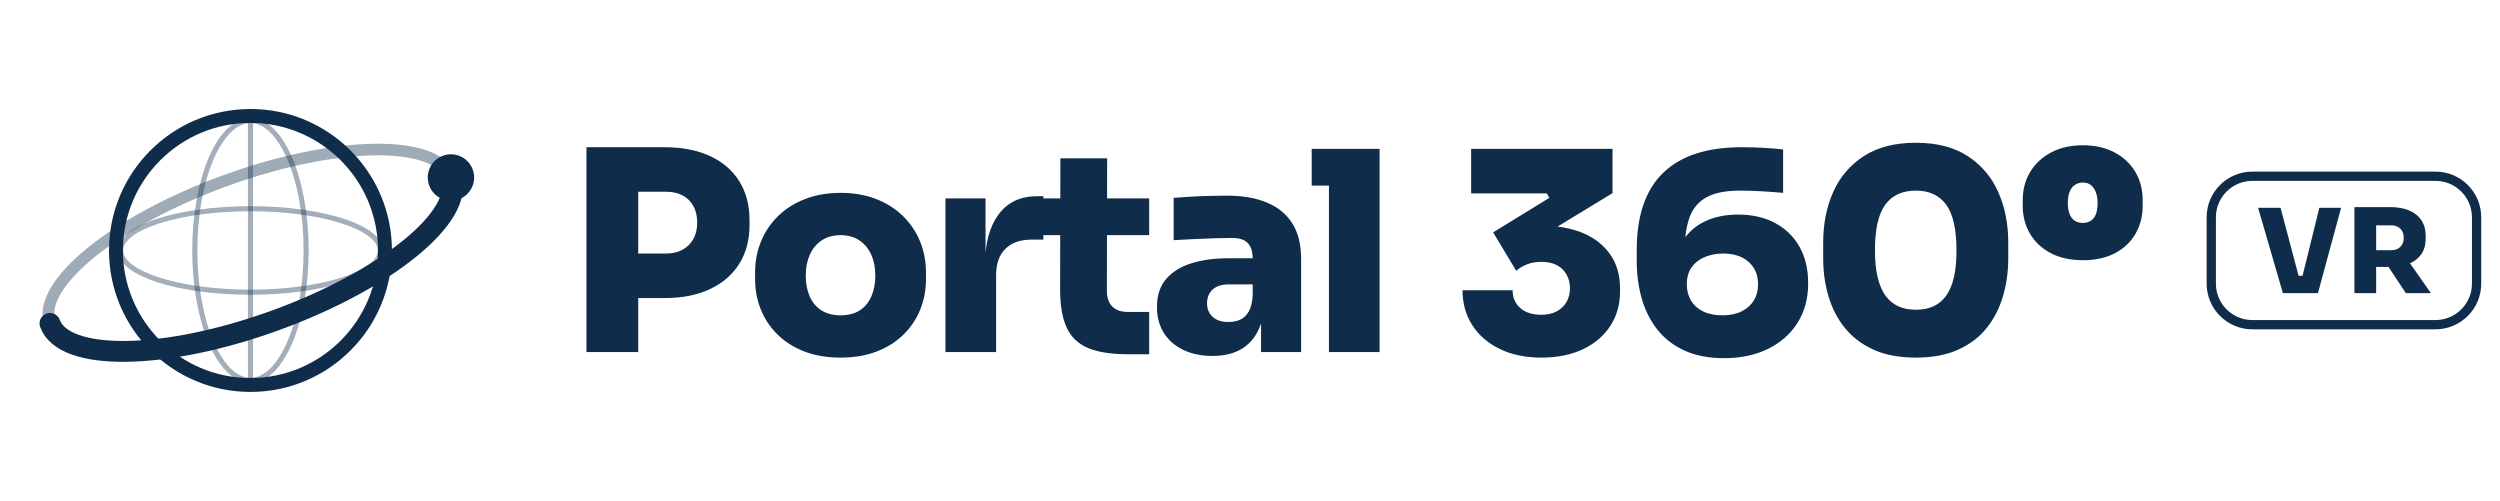
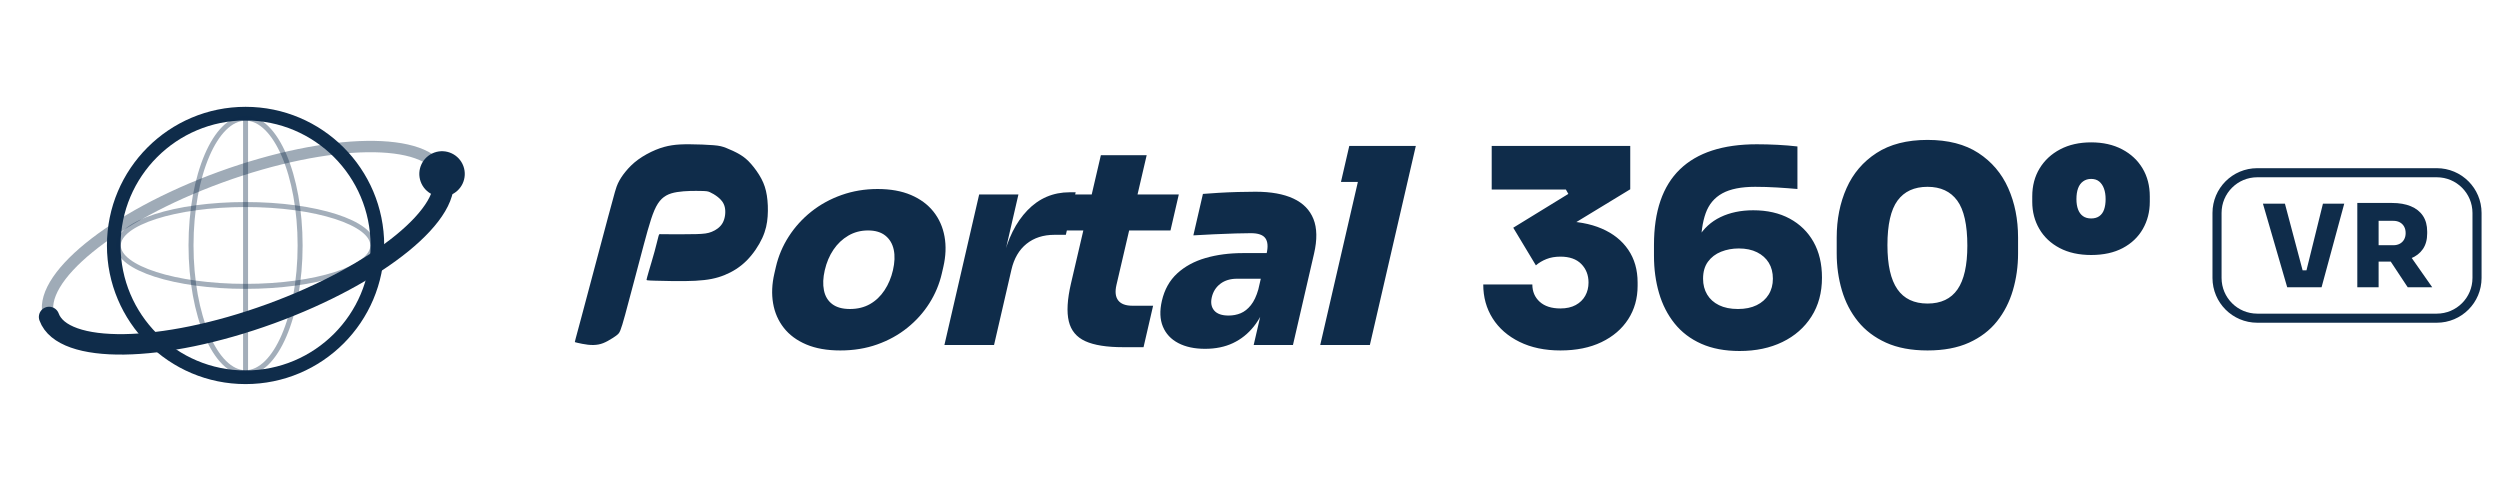
- <svg xmlns="http://www.w3.org/2000/svg" viewBox="0 0 1078 216" width="1078" height="216" role="img" aria-label="Portal 360º VR">
+ <svg xmlns="http://www.w3.org/2000/svg" viewBox="0 0 1099.9 216" width="1100" height="216" role="img" aria-label="Portal 360º VR">
  <defs>
    <linearGradient id="hnsg" x1="0" y1="0" x2="200" y2="200" gradientUnits="userSpaceOnUse">
      <stop offset="0" stop-color="#0F2C4A" />
      <stop offset="0.55" stop-color="#0F2C4A" />
      <stop offset="1" stop-color="#0F2C4A" />
    </linearGradient>
    <linearGradient id="hnwt" x1="627.0" y1="0" x2="927.5" y2="0" gradientUnits="userSpaceOnUse">
      <stop offset="0" stop-color="#0F2C4A" />
      <stop offset="0.5" stop-color="#0F2C4A" />
      <stop offset="1" stop-color="#0F2C4A" />
    </linearGradient>
  </defs>
  <g transform="translate(8 8) scale(1.0)">
    <g transform="rotate(-20 100 100)">
      <path d="M 8 100 A 92 32 0 0 1 192 100" fill="none" stroke="url(#hnsg)" stroke-width="5" opacity="0.4" />
    </g>
    <circle cx="100" cy="100" r="58" fill="none" stroke="url(#hnsg)" stroke-width="6" />
    <ellipse cx="100" cy="100" rx="24" ry="56" fill="none" stroke="#0F2C4A" stroke-opacity="0.38" stroke-width="2.2" />
    <ellipse cx="100" cy="100" rx="56" ry="18" fill="none" stroke="#0F2C4A" stroke-opacity="0.38" stroke-width="2.2" />
    <line x1="100" y1="44" x2="100" y2="156" fill="none" stroke="#0F2C4A" stroke-opacity="0.38" stroke-width="2.2" />
    <g transform="rotate(-20 100 100)">
      <path d="M 192 100 A 92 32 0 0 1 8 100" fill="none" stroke="url(#hnsg)" stroke-width="9" stroke-linecap="round" />
      <circle cx="192" cy="100" r="10" fill="#0F2C4A" />
    </g>
  </g>
-   <path d="M272.8 128.52V109.32H287.2Q291.28 109.32 294.28 107.7Q297.28 106.08 298.96 103.08Q300.64 100.08 300.64 96Q300.64 91.8 298.96 88.8Q297.28 85.8 294.28 84.24Q291.28 82.68 287.2 82.68H272.8V63.48H286.6Q297.88 63.48 306.1 67.26Q314.32 71.04 318.76 78.12Q323.2 85.2 323.2 95.04V96.96Q323.2 106.68 318.76 113.76Q314.32 120.84 306.1 124.68Q297.88 128.52 286.6 128.52ZM252.88 151.8V63.48H275.2V151.8Z M362.44 154.2Q353.68 154.2 346.84 151.56Q340.0 148.92 335.26 144.24Q330.52 139.56 328.06 133.44Q325.6 127.32 325.6 120.36V117.48Q325.6 110.28 328.18 104.04Q330.76 97.8 335.56 93.12Q340.36 88.44 347.2 85.8Q354.04 83.16 362.44 83.16Q370.96 83.16 377.74 85.8Q384.52 88.44 389.32 93.12Q394.12 97.8 396.7 104.04Q399.28 110.28 399.28 117.48V120.36Q399.28 127.32 396.82 133.44Q394.36 139.56 389.62 144.24Q384.88 148.92 378.04 151.56Q371.2 154.2 362.44 154.2ZM362.44 135.96Q367.48 135.96 370.78 133.8Q374.08 131.64 375.76 127.74Q377.44 123.84 377.44 118.92Q377.44 113.76 375.7 109.86Q373.96 105.96 370.6 103.68Q367.24 101.4 362.44 101.4Q357.64 101.4 354.28 103.68Q350.92 105.96 349.18 109.86Q347.44 113.76 347.44 118.92Q347.44 123.84 349.12 127.74Q350.8 131.64 354.16 133.8Q357.52 135.96 362.44 135.96Z M407.68 151.8V85.56H424.96V114.36H424.72Q424.72 100.44 430.54 92.52Q436.36 84.6 447.28 84.6H449.92V103.32H444.88Q437.56 103.32 433.54 107.28Q429.52 111.24 429.52 118.68V151.8Z M486.52 152.76Q475.72 152.76 469.3 150.12Q462.88 147.48 460 141.36Q457.12 135.24 457.12 124.8L457.24 68.28H477.4L477.28 125.4Q477.28 129.84 479.62 132.18Q481.96 134.52 486.4 134.52H495.52V152.76ZM447.52 101.4V85.56H495.52V101.4Z M543.76 151.8V132.36H540.16V111.6Q540.16 107.04 538.06 104.82Q535.96 102.6 531.16 102.6Q528.88 102.6 524.44 102.72Q520 102.84 515.08 103.08Q510.16 103.32 506.08 103.56V85.32Q508.96 85.08 512.92 84.84Q516.88 84.6 521.14 84.48Q525.4 84.36 529 84.36Q539.2 84.36 546.34 87.36Q553.48 90.36 557.26 96.36Q561.04 102.36 561.04 111.6V151.8ZM522.76 153.48Q515.8 153.48 510.4 150.96Q505 148.44 501.94 143.7Q498.88 138.96 498.88 132.36Q498.88 124.92 502.84 120.3Q506.8 115.68 513.76 113.52Q520.72 111.36 529.72 111.36H542.56V122.64H529.72Q525.28 122.64 522.88 124.86Q520.48 127.08 520.48 130.8Q520.48 134.4 522.88 136.62Q525.28 138.84 529.72 138.84Q532.6 138.84 534.82 137.82Q537.04 136.8 538.48 134.28Q539.92 131.76 540.16 127.32L545.2 132.12Q544.6 138.96 541.9 143.7Q539.2 148.44 534.46 150.96Q529.72 153.48 522.76 153.48Z M573.04 151.8V64.2H594.88V151.8ZM565.6 80.04V64.2H594.88V80.04Z" fill="#0F2C4A" />
-   <path d="M664.6 154.2Q654.28 154.2 646.6 150.42Q638.92 146.64 634.78 140.1Q630.64 133.56 630.64 125.16H652.24Q652.24 129.84 655.48 132.78Q658.72 135.72 664.6 135.72Q668.56 135.72 671.32 134.22Q674.08 132.72 675.52 130.14Q676.96 127.56 676.96 124.32Q676.96 119.4 673.78 116.16Q670.6 112.92 664.6 112.92Q661.12 112.92 658.42 114Q655.72 115.08 653.8 116.76L643.84 100.2L668.08 85.32L667.0 83.4H634.36V64.2H695.32V83.28L663.76 102.48L653.68 98.76Q656.2 98.04 659.02 97.68Q661.84 97.32 664.84 97.32Q675.16 97.32 682.72 100.56Q690.28 103.8 694.42 109.86Q698.56 115.92 698.56 124.32V125.76Q698.56 134.04 694.42 140.46Q690.28 146.88 682.66 150.54Q675.04 154.2 664.6 154.2Z M743.44 154.44Q733.72 154.44 726.58 151.26Q719.44 148.08 714.82 142.32Q710.2 136.56 707.98 128.94Q705.76 121.32 705.76 112.56V107.76Q705.76 85.56 717.16 74.52Q728.56 63.48 751 63.48Q755.44 63.48 760.12 63.72Q764.8 63.96 768.88 64.44V83.16Q764.92 82.8 760 82.5Q755.08 82.2 750.28 82.2Q741.04 82.2 735.82 85.08Q730.6 87.96 728.5 93.84Q726.4 99.72 726.4 108.72V119.04L721.6 119.28Q721.72 110.4 725.26 104.46Q728.8 98.52 735.04 95.52Q741.28 92.52 749.44 92.52Q758.68 92.52 765.46 96.18Q772.24 99.84 775.96 106.44Q779.68 113.04 779.68 122.16Q779.68 132.0 775.06 139.26Q770.44 146.52 762.28 150.48Q754.12 154.44 743.44 154.44ZM742.72 135.96Q747.52 135.96 750.94 134.28Q754.36 132.6 756.22 129.6Q758.08 126.6 758.08 122.64Q758.08 118.56 756.28 115.62Q754.48 112.68 751.12 111Q747.76 109.32 743.08 109.32Q738.88 109.32 735.28 110.76Q731.68 112.2 729.52 115.14Q727.36 118.08 727.36 122.64Q727.36 126.6 729.16 129.6Q730.96 132.6 734.38 134.28Q737.8 135.96 742.72 135.96Z M826.12 154.2Q815.44 154.2 807.88 150.78Q800.32 147.36 795.52 141.42Q790.72 135.48 788.44 127.74Q786.16 120 786.16 111.48V104.52Q786.16 92.52 790.48 82.8Q794.8 73.08 803.68 67.32Q812.56 61.56 826.12 61.56Q839.68 61.56 848.5 67.32Q857.32 73.08 861.64 82.8Q865.96 92.52 865.96 104.52V111.48Q865.96 120 863.68 127.74Q861.4 135.48 856.66 141.42Q851.92 147.36 844.36 150.78Q836.8 154.2 826.12 154.2ZM826.12 133.56Q835 133.56 839.32 127.32Q843.64 121.08 843.64 108.12Q843.64 94.32 839.2 88.26Q834.76 82.2 826.12 82.2Q817.36 82.2 812.92 88.26Q808.48 94.32 808.48 107.88Q808.48 120.96 812.86 127.26Q817.24 133.56 826.12 133.56Z M898.12 112.2Q890.08 112.2 884.26 109.14Q878.44 106.08 875.32 100.74Q872.2 95.4 872.2 88.8V86.4Q872.2 79.44 875.44 74.1Q878.68 68.76 884.5 65.7Q890.32 62.64 898.12 62.64Q905.92 62.64 911.74 65.7Q917.56 68.76 920.74 74.1Q923.92 79.44 923.92 86.4V88.8Q923.92 95.4 920.86 100.74Q917.8 106.08 912.04 109.14Q906.28 112.2 898.12 112.2ZM898.12 96.12Q900.28 96.12 901.72 95.1Q903.16 94.08 903.82 92.16Q904.48 90.24 904.48 87.6Q904.48 84.96 903.76 82.98Q903.04 81 901.66 79.86Q900.28 78.72 898.12 78.72Q896.08 78.72 894.58 79.8Q893.08 80.88 892.36 82.86Q891.64 84.84 891.64 87.6Q891.64 90.24 892.36 92.16Q893.08 94.08 894.52 95.1Q895.96 96.12 898.12 96.12Z" fill="url(#hnwt)" />
-   <rect x="953.5" y="76.0" width="114.4" height="64.0" rx="17.7" fill="none" stroke="#0F2C4A" stroke-width="4.0" />
-   <path d="M984.381 126.396 973.696 89.604H983.373L991.386 119.794L989.622 118.937H994.461L992.646 119.794L1000.106 89.604H1009.48L999.501 126.396Z M1015.226 126.396V89.302H1024.6V126.396ZM1037.402 126.396 1027.07 110.772H1037.25L1048.187 126.396ZM1022.231 115.106V107.899H1031.051Q1032.714 107.899 1033.924 107.244Q1035.134 106.589 1035.814 105.379Q1036.494 104.17 1036.494 102.557Q1036.494 100.894 1035.814 99.684Q1035.134 98.474 1033.924 97.819Q1032.714 97.164 1031.051 97.164H1022.231V89.302H1030.497Q1035.285 89.302 1038.762 90.738Q1042.24 92.174 1044.105 94.972Q1045.97 97.769 1045.97 101.902V102.708Q1045.97 106.841 1044.08 109.588Q1042.19 112.334 1038.737 113.72Q1035.285 115.106 1030.497 115.106Z" fill="#0F2C4A" />
+   <path d="M80.202,316.827 C87.235,290.534 101.045,238.478 108.549,210.392 C116.052,182.306 117.246,178.189 119.172,174.072 C121.098,169.956 123.754,165.839 127.273,161.523 C130.792,157.207 135.174,152.692 140.818,148.576 C146.462,144.459 153.367,140.74 159.608,138.151 C165.85,135.562 171.427,134.101 177.005,133.238 C182.582,132.374 188.159,132.109 196.256,132.162 C204.353,132.215 214.969,132.586 221.626,133.145 C228.283,133.704 230.981,134.451 235.23,136.115 C239.478,137.78 245.277,140.364 249.927,143.148 C254.577,145.933 258.08,148.918 261.926,153.31 C265.773,157.702 269.964,163.501 272.949,169.156 C275.935,174.811 277.714,180.322 278.776,187.068 C279.839,193.814 280.183,201.794 279.638,209.43 C279.092,217.066 277.657,224.357 273.897,232.567 C270.136,240.777 264.05,249.905 256.988,256.938 C249.927,263.971 241.889,268.909 233.393,272.353 C224.896,275.798 215.939,277.75 201.931,278.467 C187.922,279.185 168.862,278.669 159.303,278.382 C149.744,278.094 149.686,278.037 149.916,276.946 C150.145,275.855 150.662,273.731 152.241,268.334 C153.82,262.938 156.461,254.269 158.442,247.035 C160.422,239.801 161.743,234.002 162.518,231.16 C163.293,228.318 163.522,228.433 164.441,228.491 C165.36,228.548 166.967,228.548 174.287,228.577 C181.607,228.605 194.639,228.663 203.108,228.433 C211.576,228.203 215.48,227.687 219.779,225.939 C224.077,224.19 228.771,221.21 231.464,216.309 C234.157,211.409 234.849,204.588 233.698,199.572 C232.546,194.555 229.55,191.342 226.403,188.825 C223.256,186.306 219.956,184.483 217.699,183.485 C215.441,182.486 214.226,182.313 208.192,182.183 C202.157,182.052 191.304,181.965 182.568,183.377 C173.832,184.789 167.212,187.699 162.009,195.706 C156.805,203.713 153.018,216.816 146.747,240.222 C140.476,263.627 131.722,297.334 126.865,314.974 C122.008,332.613 121.047,334.185 118.515,336.281 C115.983,338.377 111.879,340.996 108.343,342.917 C104.806,344.838 101.837,346.06 98.432,346.715 C95.026,347.37 91.184,347.458 87.024,346.998 C82.863,346.538 78.384,345.53 75.937,344.97 C73.49,344.41 73.075,344.297 72.995,343.974 C72.915,343.652 73.169,343.121 80.202,316.827 Z" fill="#0F2C4A" transform="translate(222.917 9.225) scale(0.41054)" />
+   <g transform="translate(7.809 0)">
+     <g transform="translate(0 151.800) skewX(-13) translate(0 -151.800)">
+       <path d="M362.44 154.2Q353.68 154.2 346.84 151.56Q340.0 148.92 335.26 144.24Q330.52 139.56 328.06 133.44Q325.6 127.32 325.6 120.36V117.48Q325.6 110.28 328.18 104.04Q330.76 97.8 335.56 93.12Q340.36 88.44 347.2 85.8Q354.04 83.16 362.44 83.16Q370.96 83.16 377.74 85.8Q384.52 88.44 389.32 93.12Q394.12 97.8 396.7 104.04Q399.28 110.28 399.28 117.48V120.36Q399.28 127.32 396.82 133.44Q394.36 139.56 389.62 144.24Q384.88 148.92 378.04 151.56Q371.2 154.2 362.44 154.2ZM362.44 135.96Q367.48 135.96 370.78 133.8Q374.08 131.64 375.76 127.74Q377.44 123.84 377.44 118.92Q377.44 113.76 375.7 109.86Q373.96 105.96 370.6 103.68Q367.24 101.4 362.44 101.4Q357.64 101.4 354.28 103.68Q350.92 105.96 349.18 109.86Q347.44 113.76 347.44 118.92Q347.44 123.84 349.12 127.74Q350.8 131.64 354.16 133.8Q357.52 135.96 362.44 135.96Z M407.68 151.8V85.56H424.96V114.36H424.72Q424.72 100.44 430.54 92.52Q436.36 84.6 447.28 84.6H449.92V103.32H444.88Q437.56 103.32 433.54 107.28Q429.52 111.24 429.52 118.68V151.8Z M486.52 152.76Q475.72 152.76 469.3 150.12Q462.88 147.48 460 141.36Q457.12 135.24 457.12 124.8L457.24 68.28H477.4L477.28 125.4Q477.28 129.84 479.62 132.18Q481.96 134.52 486.4 134.52H495.52V152.76ZM447.52 101.4V85.56H495.52V101.4Z M543.76 151.8V132.36H540.16V111.6Q540.16 107.04 538.06 104.82Q535.96 102.6 531.16 102.6Q528.88 102.6 524.44 102.72Q520 102.84 515.08 103.08Q510.16 103.32 506.08 103.56V85.32Q508.96 85.08 512.92 84.84Q516.88 84.6 521.14 84.48Q525.4 84.36 529 84.36Q539.2 84.36 546.34 87.36Q553.48 90.36 557.26 96.36Q561.04 102.36 561.04 111.6V151.8ZM522.76 153.48Q515.8 153.48 510.4 150.96Q505 148.44 501.94 143.7Q498.88 138.96 498.88 132.36Q498.88 124.92 502.84 120.3Q506.8 115.68 513.76 113.52Q520.72 111.36 529.72 111.36H542.56V122.64H529.72Q525.28 122.64 522.88 124.86Q520.48 127.08 520.48 130.8Q520.48 134.4 522.88 136.62Q525.28 138.84 529.72 138.84Q532.6 138.84 534.82 137.82Q537.04 136.8 538.48 134.28Q539.92 131.76 540.16 127.32L545.2 132.12Q544.6 138.96 541.9 143.7Q539.2 148.44 534.46 150.96Q529.72 153.48 522.76 153.48Z M573.04 151.8V64.2H594.88V151.8ZM565.6 80.04V64.2H594.88V80.04Z" fill="#0F2C4A" />
+     </g>
+   </g>
+   <g transform="translate(21.940 0)">
+     <path d="M664.6 154.2Q654.28 154.2 646.6 150.42Q638.92 146.64 634.78 140.1Q630.64 133.56 630.64 125.16H652.24Q652.24 129.84 655.48 132.78Q658.72 135.72 664.6 135.72Q668.56 135.72 671.32 134.22Q674.08 132.72 675.52 130.14Q676.96 127.56 676.96 124.32Q676.96 119.4 673.78 116.16Q670.6 112.92 664.6 112.92Q661.12 112.92 658.42 114Q655.72 115.08 653.8 116.76L643.84 100.2L668.08 85.32L667.0 83.4H634.36V64.2H695.32V83.28L663.76 102.48L653.68 98.76Q656.2 98.04 659.02 97.68Q661.84 97.32 664.84 97.32Q675.16 97.32 682.72 100.56Q690.28 103.8 694.42 109.86Q698.56 115.92 698.56 124.32V125.76Q698.56 134.04 694.42 140.46Q690.28 146.88 682.66 150.54Q675.04 154.2 664.6 154.2Z M743.44 154.44Q733.72 154.44 726.58 151.26Q719.44 148.08 714.82 142.32Q710.2 136.56 707.98 128.94Q705.76 121.32 705.76 112.56V107.76Q705.76 85.56 717.16 74.52Q728.56 63.48 751 63.48Q755.44 63.48 760.12 63.72Q764.8 63.96 768.88 64.44V83.16Q764.92 82.8 760 82.5Q755.08 82.2 750.28 82.2Q741.04 82.2 735.82 85.08Q730.6 87.96 728.5 93.84Q726.4 99.72 726.4 108.72V119.04L721.6 119.28Q721.72 110.4 725.26 104.46Q728.8 98.52 735.04 95.52Q741.28 92.52 749.44 92.52Q758.68 92.52 765.46 96.18Q772.24 99.84 775.96 106.44Q779.68 113.04 779.68 122.16Q779.68 132.0 775.06 139.26Q770.44 146.52 762.28 150.48Q754.12 154.44 743.44 154.44ZM742.72 135.96Q747.52 135.96 750.94 134.28Q754.36 132.6 756.22 129.6Q758.08 126.6 758.08 122.64Q758.08 118.56 756.28 115.62Q754.48 112.68 751.12 111Q747.76 109.32 743.08 109.32Q738.88 109.32 735.28 110.76Q731.68 112.2 729.52 115.14Q727.36 118.08 727.36 122.64Q727.36 126.6 729.16 129.6Q730.96 132.6 734.38 134.28Q737.8 135.96 742.72 135.96Z M826.12 154.2Q815.44 154.2 807.88 150.78Q800.32 147.36 795.52 141.42Q790.72 135.48 788.44 127.74Q786.16 120 786.16 111.48V104.52Q786.16 92.52 790.48 82.8Q794.8 73.08 803.68 67.32Q812.56 61.56 826.12 61.56Q839.68 61.56 848.5 67.32Q857.32 73.08 861.64 82.8Q865.96 92.52 865.96 104.52V111.48Q865.96 120 863.68 127.74Q861.4 135.48 856.66 141.42Q851.92 147.36 844.36 150.78Q836.8 154.2 826.12 154.2ZM826.12 133.56Q835 133.56 839.32 127.32Q843.64 121.08 843.64 108.12Q843.64 94.32 839.2 88.26Q834.76 82.2 826.12 82.2Q817.36 82.2 812.92 88.26Q808.48 94.32 808.48 107.88Q808.48 120.96 812.86 127.26Q817.24 133.56 826.12 133.56Z M898.12 112.2Q890.08 112.2 884.26 109.14Q878.44 106.08 875.32 100.74Q872.2 95.4 872.2 88.8V86.4Q872.2 79.44 875.44 74.1Q878.68 68.76 884.5 65.7Q890.32 62.64 898.12 62.64Q905.92 62.64 911.74 65.7Q917.56 68.76 920.74 74.1Q923.92 79.44 923.92 86.4V88.8Q923.92 95.4 920.86 100.74Q917.8 106.08 912.04 109.14Q906.28 112.2 898.12 112.2ZM898.12 96.12Q900.28 96.12 901.72 95.1Q903.16 94.08 903.82 92.16Q904.48 90.24 904.48 87.6Q904.48 84.96 903.76 82.98Q903.04 81 901.66 79.86Q900.28 78.72 898.12 78.72Q896.08 78.72 894.58 79.8Q893.08 80.88 892.36 82.86Q891.64 84.84 891.64 87.6Q891.64 90.24 892.36 92.16Q893.08 94.08 894.52 95.1Q895.96 96.12 898.12 96.12Z" fill="url(#hnwt)" />
+     <rect x="953.5" y="76.0" width="114.4" height="64.0" rx="17.7" fill="none" stroke="#0F2C4A" stroke-width="4.0" />
+     <path d="M984.381 126.396 973.696 89.604H983.373L991.386 119.794L989.622 118.937H994.461L992.646 119.794L1000.106 89.604H1009.48L999.501 126.396Z M1015.226 126.396V89.302H1024.6V126.396ZM1037.402 126.396 1027.07 110.772H1037.25L1048.187 126.396ZM1022.231 115.106V107.899H1031.051Q1032.714 107.899 1033.924 107.244Q1035.134 106.589 1035.814 105.379Q1036.494 104.17 1036.494 102.557Q1036.494 100.894 1035.814 99.684Q1035.134 98.474 1033.924 97.819Q1032.714 97.164 1031.051 97.164H1022.231V89.302H1030.497Q1035.285 89.302 1038.762 90.738Q1042.24 92.174 1044.105 94.972Q1045.97 97.769 1045.97 101.902V102.708Q1045.97 106.841 1044.08 109.588Q1042.19 112.334 1038.737 113.72Q1035.285 115.106 1030.497 115.106Z" fill="#0F2C4A" />
+   </g>
</svg>
